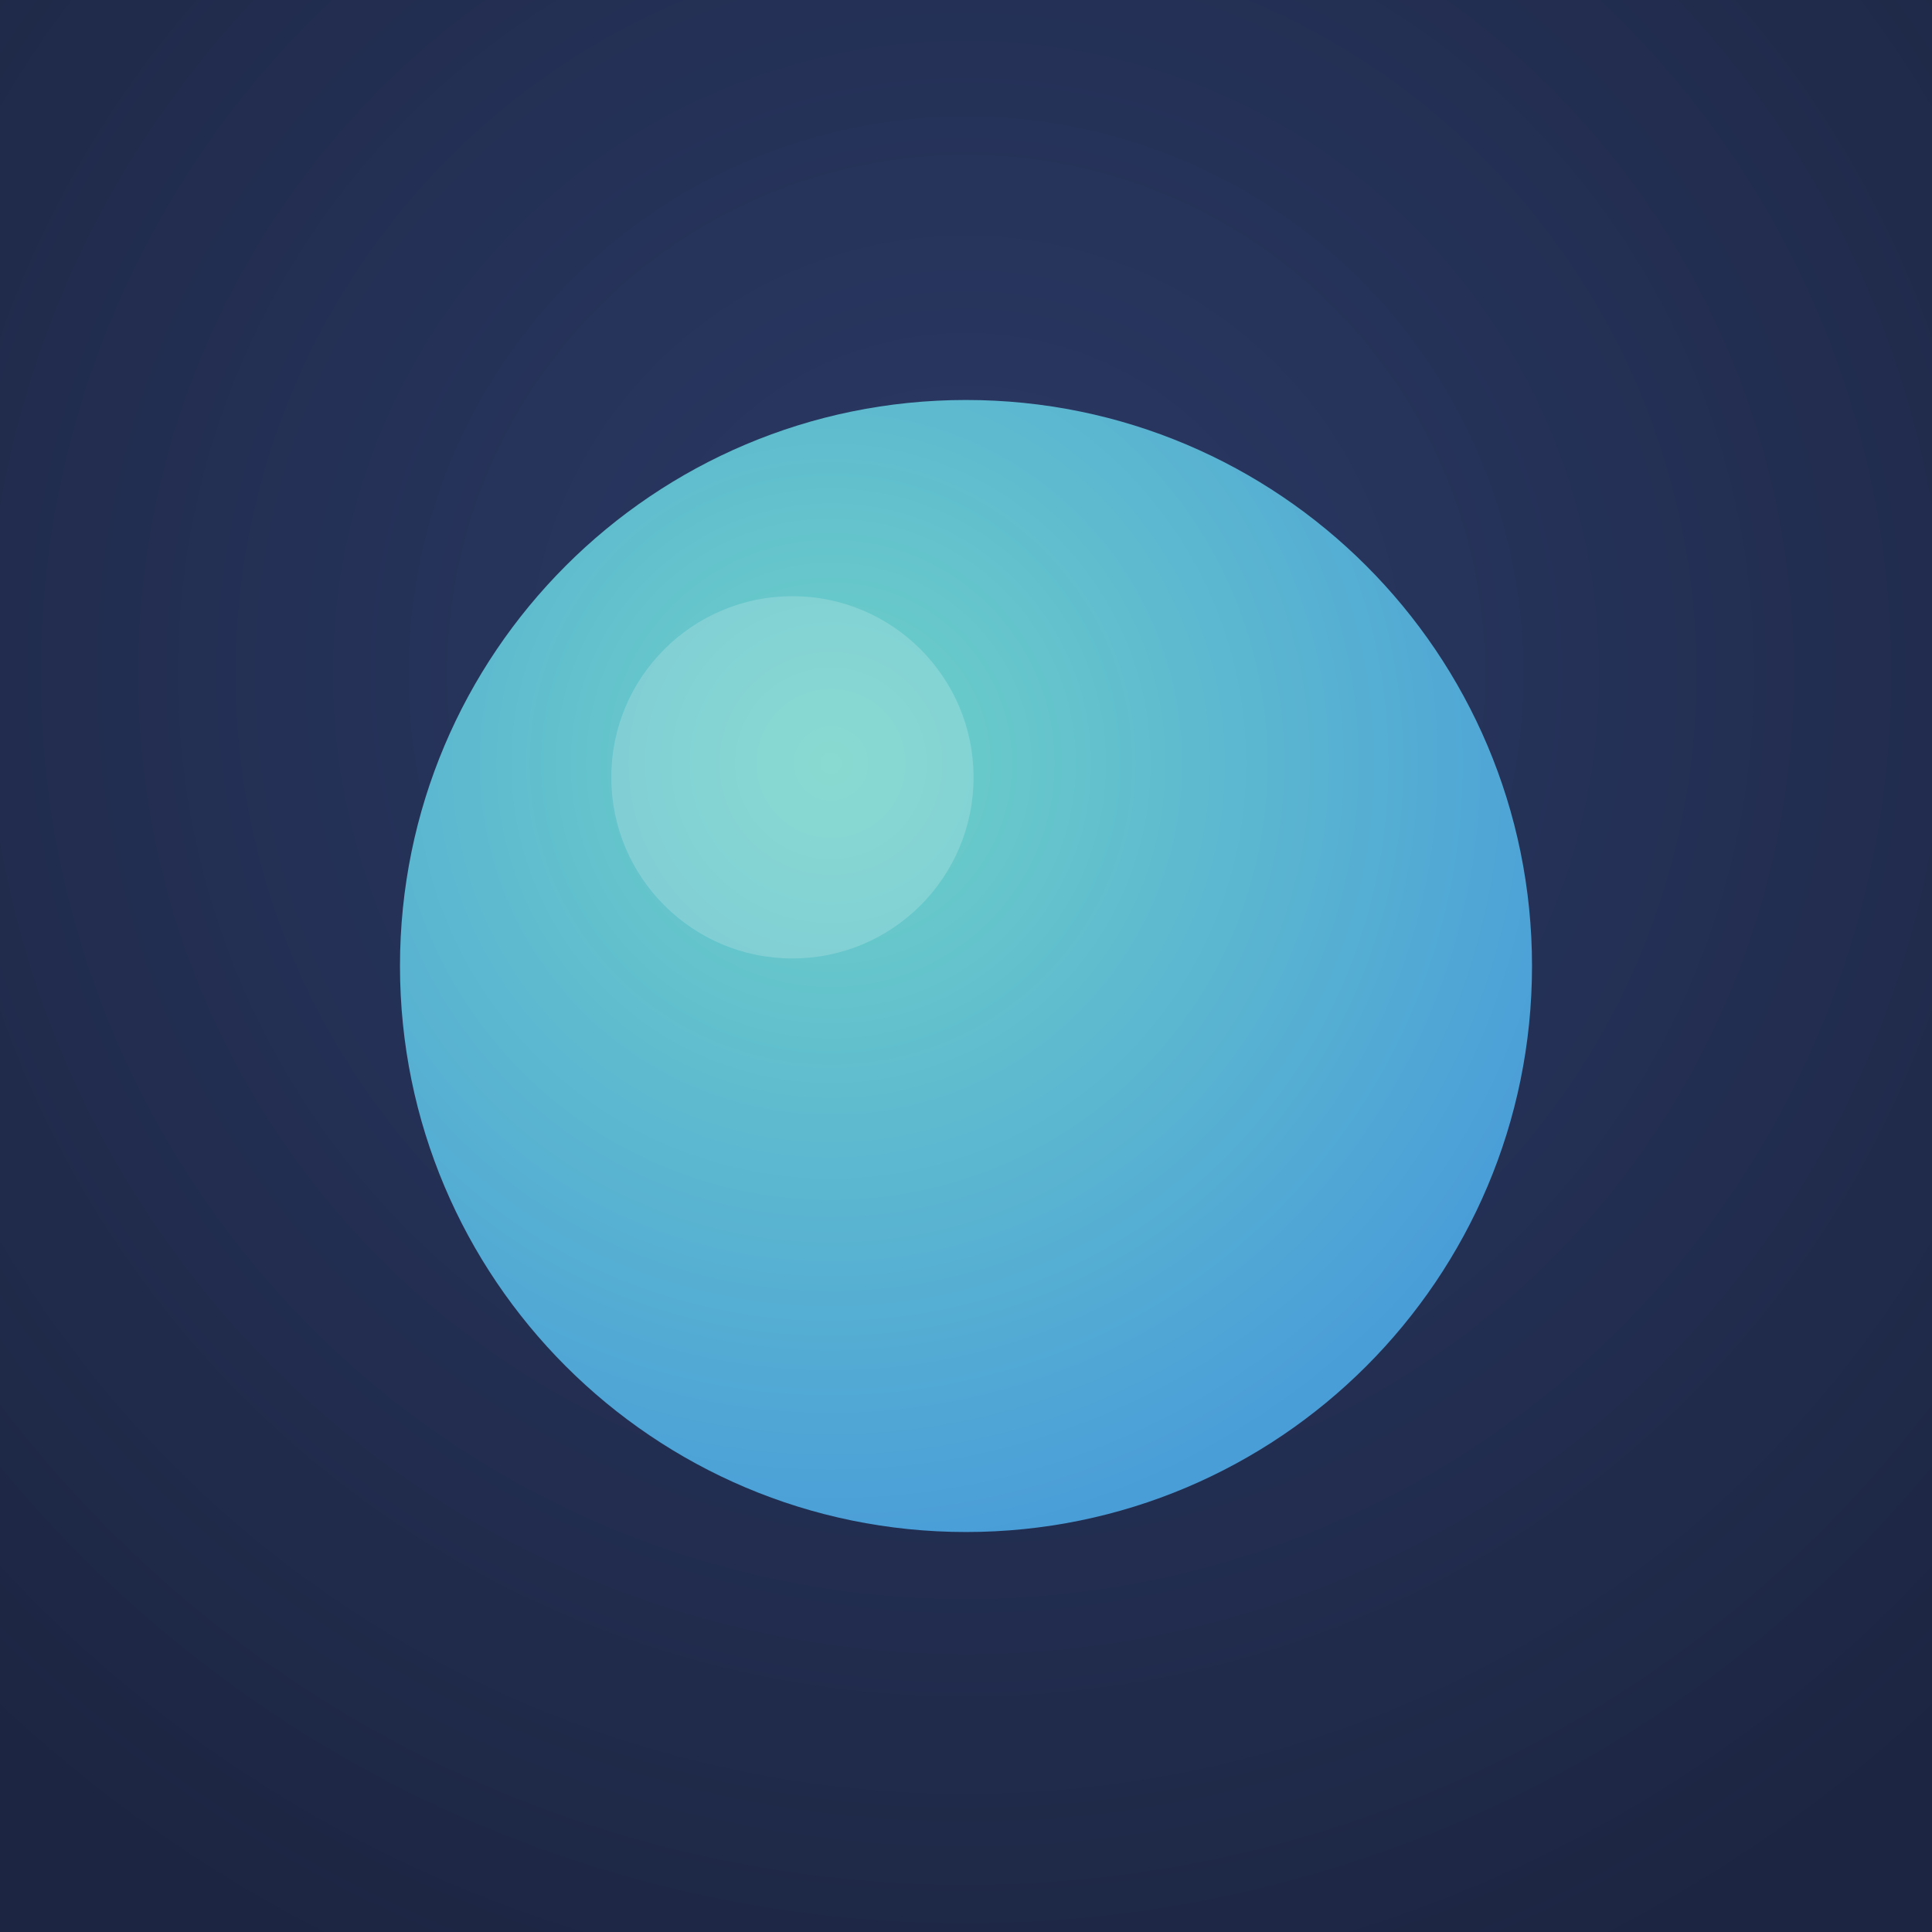
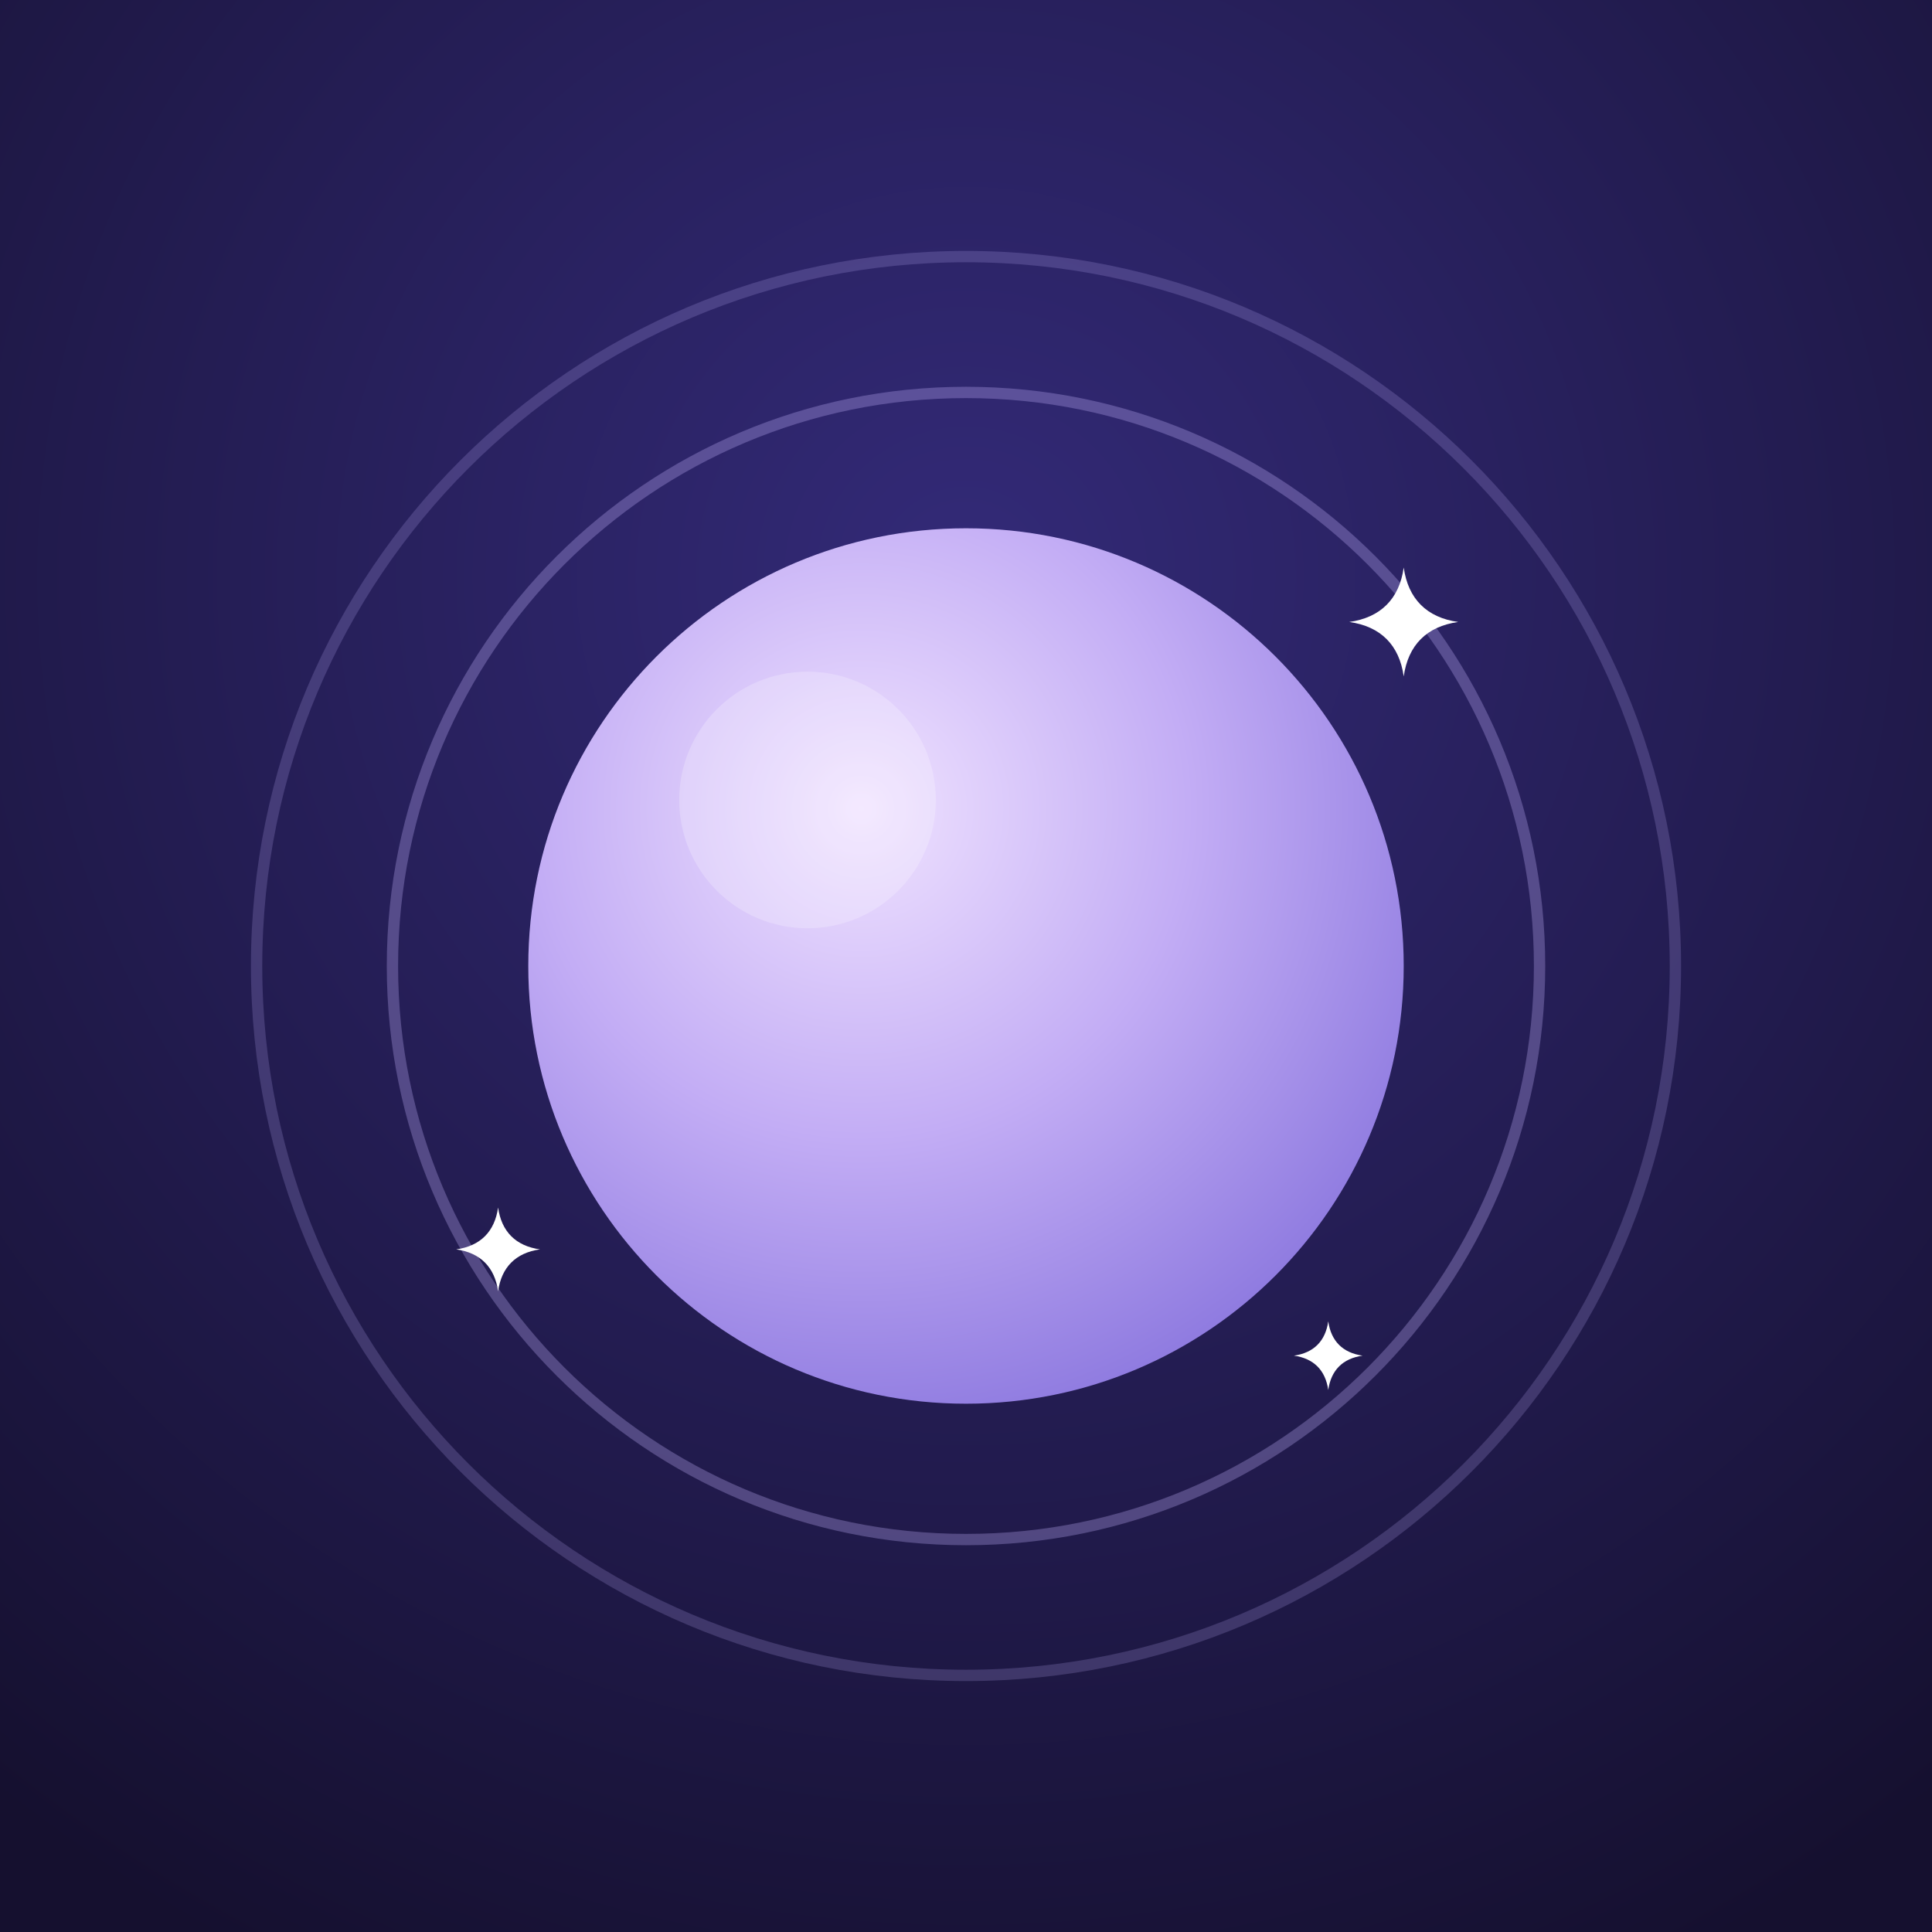
<svg xmlns="http://www.w3.org/2000/svg" viewBox="0 0 512 512">
  <defs>
-     <radialGradient id="bg" cx="50%" cy="35%" r="75%">
-       <stop offset="0%" stop-color="#2b3a67" />
-       <stop offset="100%" stop-color="#1c2541" />
+     <radialGradient id="bg" cx="50%" cy="30%" r="80%">
+       <stop offset="0%" stop-color="#332a78" />
+       <stop offset="100%" stop-color="#15102f" />
    </radialGradient>
-     <radialGradient id="orb" cx="38%" cy="32%" r="70%">
-       <stop offset="0%" stop-color="#6fd3c7" />
-       <stop offset="100%" stop-color="#4a9ed8" />
+     <radialGradient id="orb" cx="38%" cy="32%" r="72%">
+       <stop offset="0%" stop-color="#f0e3ff" />
+       <stop offset="52%" stop-color="#c3adf5" />
+       <stop offset="100%" stop-color="#8f7be0" />
    </radialGradient>
  </defs>
  <rect width="512" height="512" fill="url(#bg)" />
-   <circle cx="256" cy="256" r="150" fill="url(#orb)" />
-   <circle cx="210" cy="206" r="48" fill="#ffffff" opacity="0.18" />
+   <circle cx="256" cy="256" r="188" fill="none" stroke="#c4b6ff" stroke-opacity=".20" stroke-width="3" />
+   <circle cx="256" cy="256" r="152" fill="none" stroke="#c4b6ff" stroke-opacity=".30" stroke-width="3" />
+   <circle cx="256" cy="256" r="116" fill="url(#orb)" />
+   <circle cx="214" cy="212" r="34" fill="#ffffff" opacity=".22" />
+   <g fill="#ffffff">
+     <g transform="translate(372 166) scale(1.3) translate(-12 -12)">
+       <path d="M12 0c.9 6.4 4.7 10.2 11.1 11.1C16.7 12 12.9 15.8 12 22.2 11.1 15.8 7.3 12 .9 11.1 7.3 10.2 11.1 6.4 12 0z" />
+     </g>
+     <g transform="translate(132 332) scale(1.0) translate(-12 -12)">
+       <path d="M12 0c.9 6.4 4.7 10.2 11.1 11.1C16.7 12 12.9 15.8 12 22.2 11.1 15.8 7.3 12 .9 11.1 7.3 10.2 11.1 6.4 12 0z" />
+     </g>
+     <g transform="translate(352 360) scale(0.82) translate(-12 -12)">
+       <path d="M12 0c.9 6.4 4.7 10.2 11.1 11.1C16.7 12 12.9 15.8 12 22.2 11.1 15.8 7.3 12 .9 11.1 7.3 10.2 11.1 6.4 12 0z" />
+     </g>
+   </g>
</svg>
